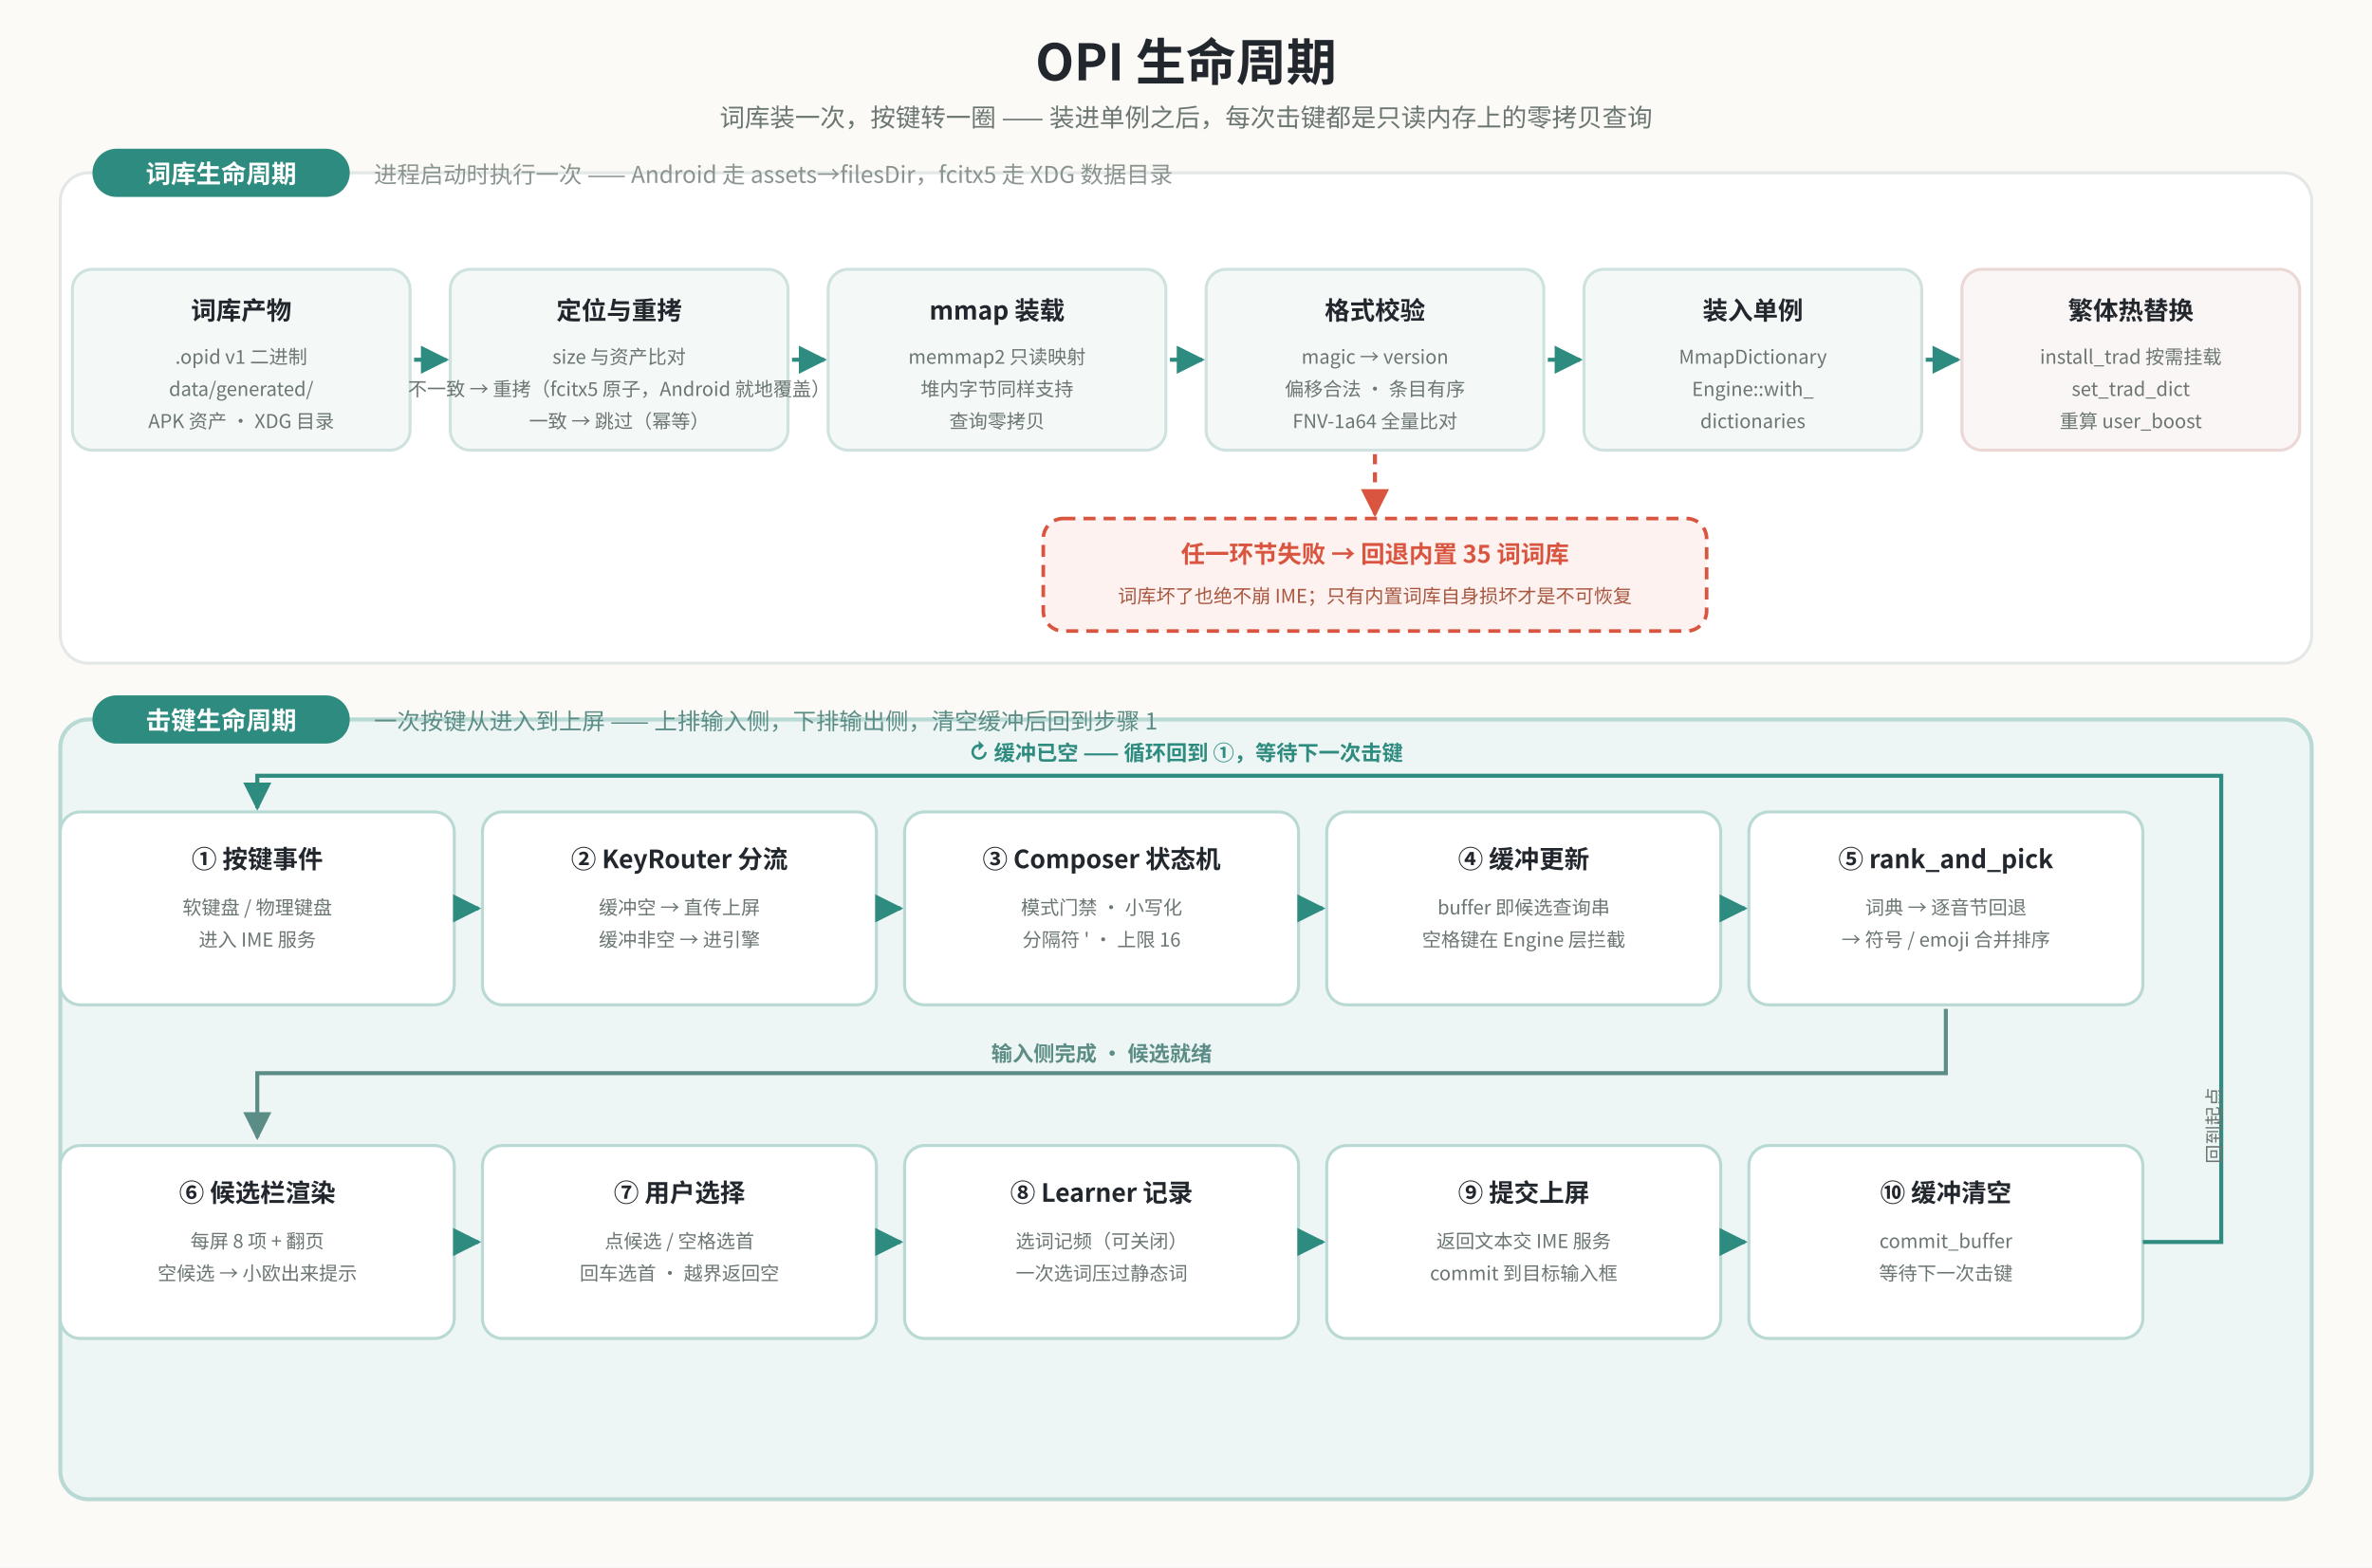
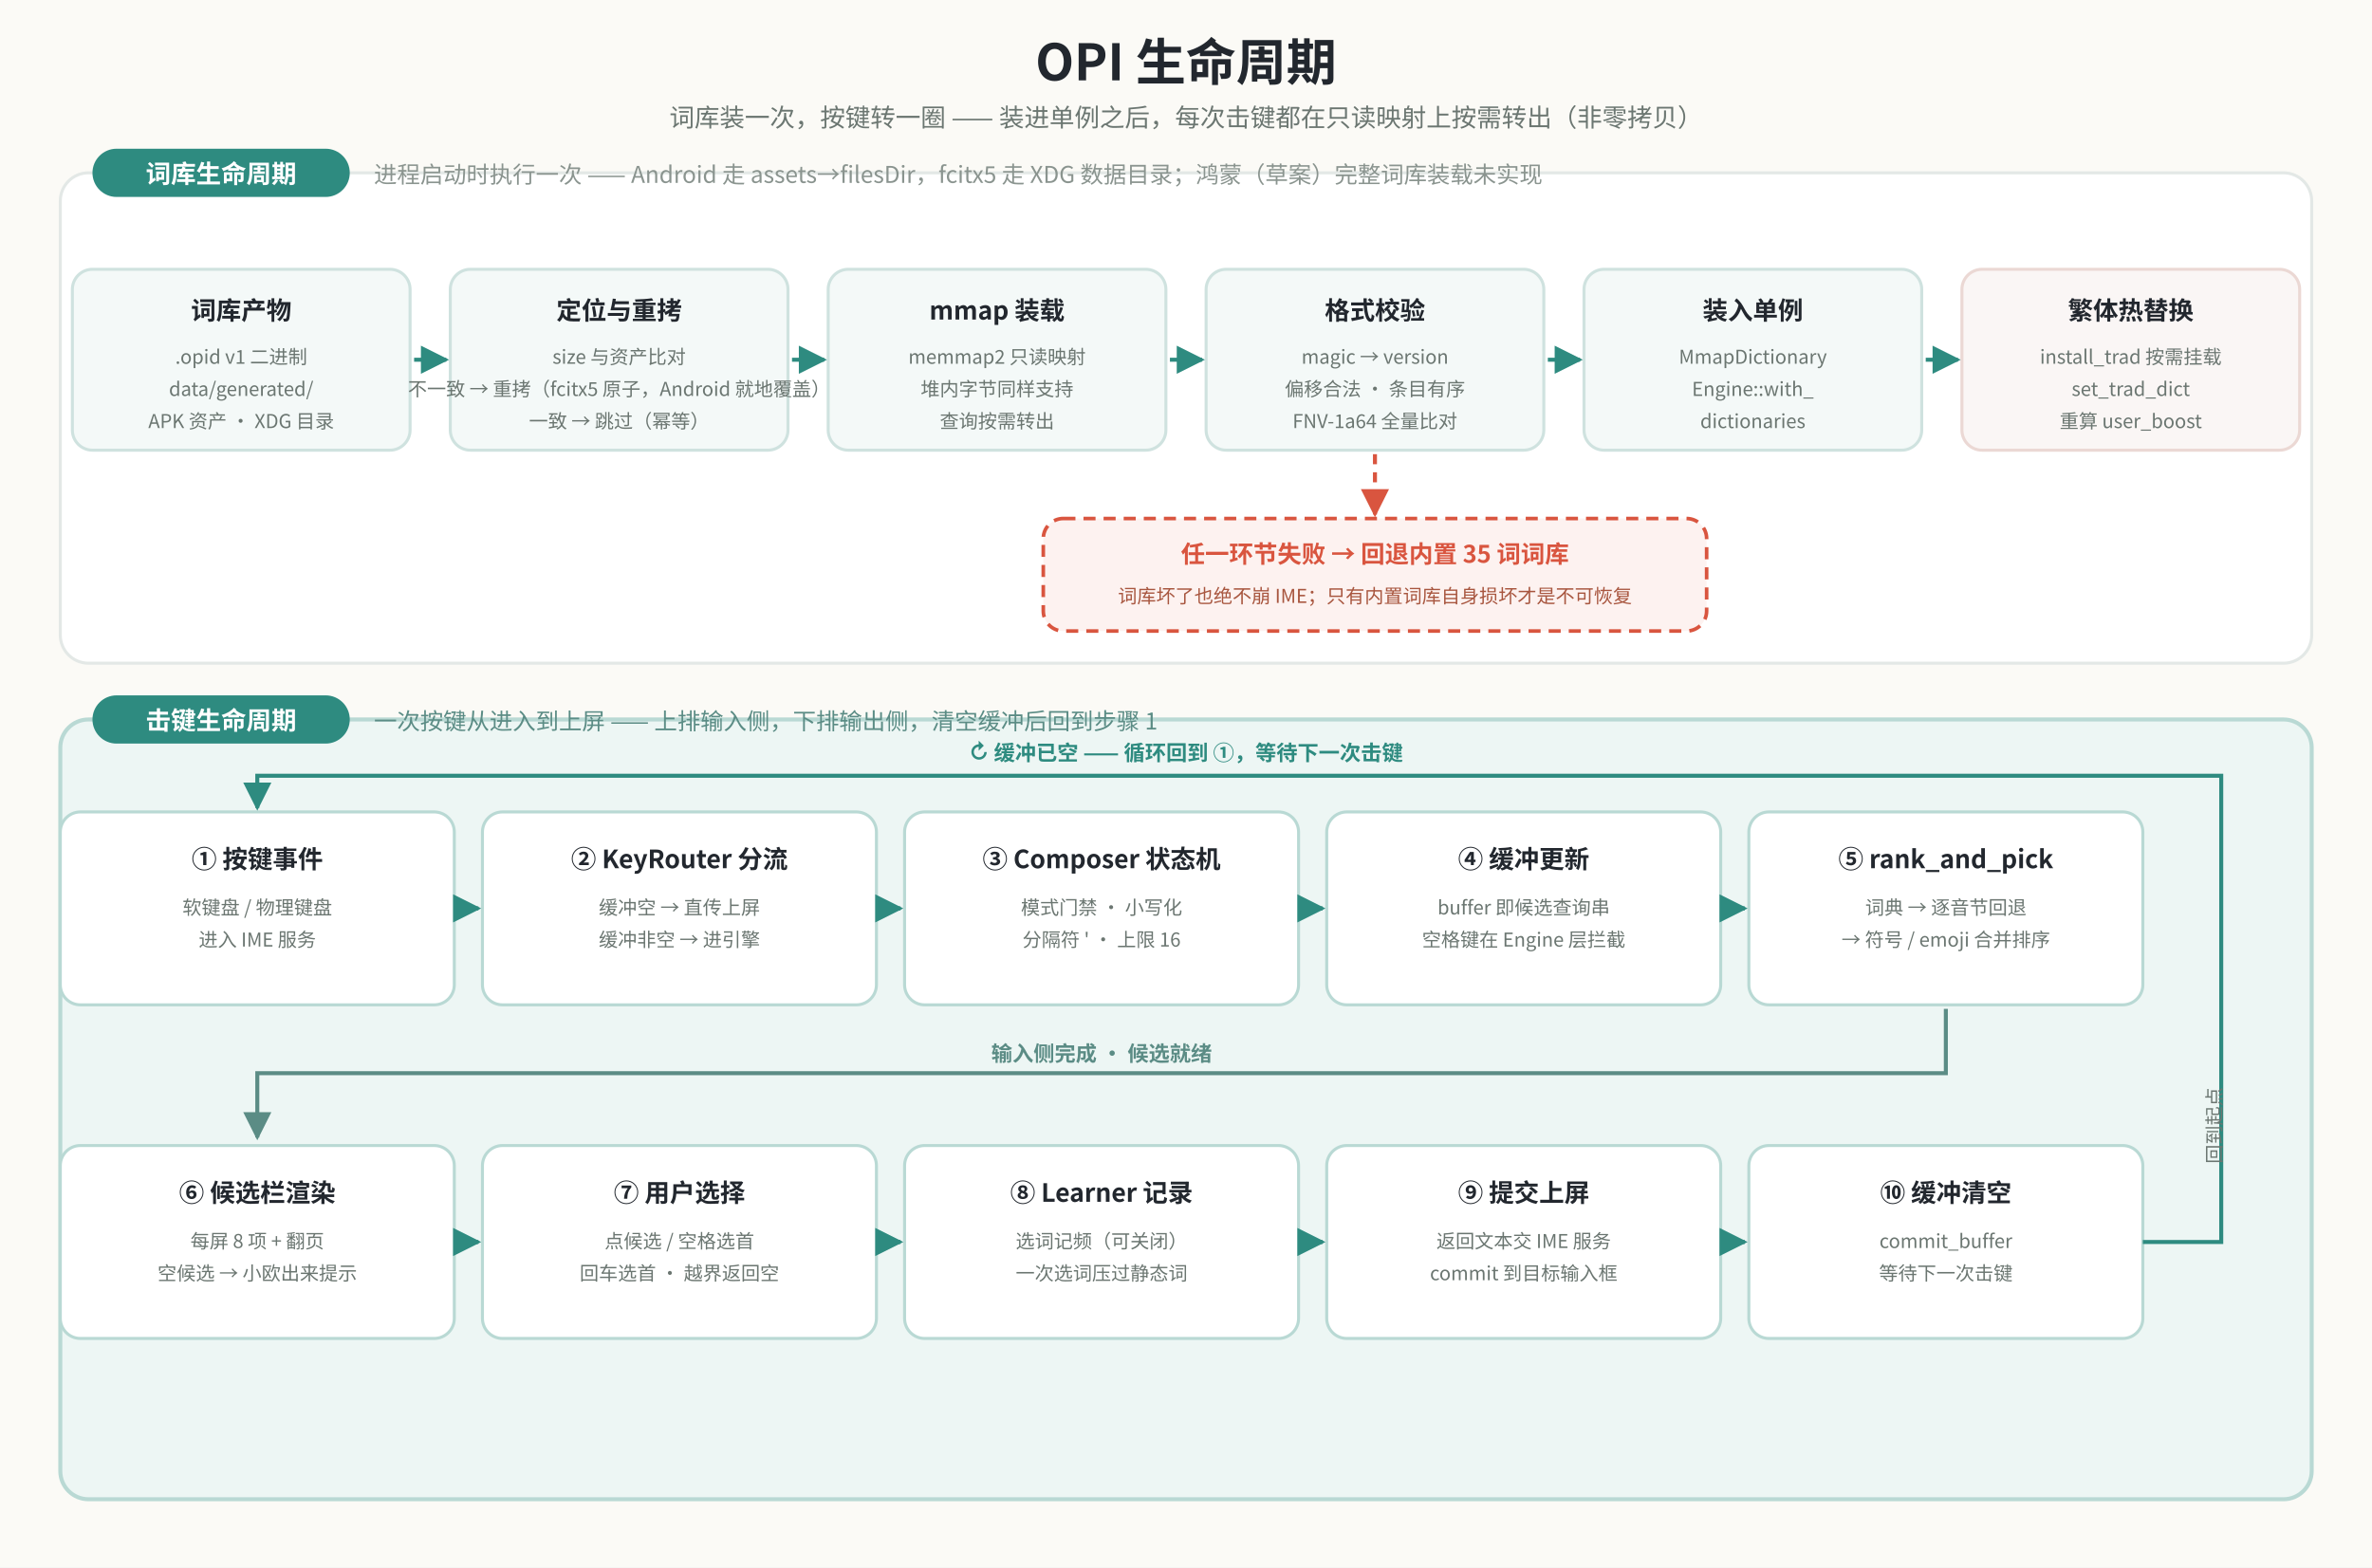
<svg xmlns="http://www.w3.org/2000/svg" viewBox="0 0 1180 780" width="1180" height="780" role="img" aria-labelledby="lcTitle lcDesc">
  <defs>
    <marker id="lcArw" viewBox="0 0 10 10" refX="9" refY="5" markerWidth="7" markerHeight="7" orient="auto-start-reverse">
      <path d="M0 0 L10 5 L0 10 z" fill="#2E8B80" />
    </marker>
    <marker id="lcArwR" viewBox="0 0 10 10" refX="9" refY="5" markerWidth="7" markerHeight="7" orient="auto-start-reverse">
      <path d="M0 0 L10 5 L0 10 z" fill="#D9553F" />
    </marker>
    <marker id="lcArwB" viewBox="0 0 10 10" refX="9" refY="5" markerWidth="7" markerHeight="7" orient="auto-start-reverse">
      <path d="M0 0 L10 5 L0 10 z" fill="#5B8C85" />
    </marker>
  </defs>
  <rect width="1180" height="780" fill="#FBFAF6" />
  <g font-family="'Noto Sans CJK SC','Source Han Sans SC','PingFang SC','Microsoft YaHei',-apple-system,'Segoe UI',sans-serif">
    <text x="590" y="40" text-anchor="middle" font-size="25" font-weight="700" fill="#22272E">OPI 生命周期</text>
-     <text x="590" y="63" text-anchor="middle" font-size="12.5" fill="#6B7671">词库装一次，按键转一圈 —— 装进单例之后，每次击键都是只读内存上的零拷贝查询</text>
+     <text x="590" y="63" text-anchor="middle" font-size="12.5" fill="#6B7671">词库装一次，按键转一圈 —— 装进单例之后，每次击键都在只读映射上按需转出（非零拷贝）</text>
    <rect x="30" y="86" width="1120" height="244" rx="14" fill="#FFFFFF" stroke="#E3E8E6" stroke-width="1.5" />
    <rect x="46" y="74" width="128" height="24" rx="12" fill="#2E8B80" />
    <text x="110" y="91" text-anchor="middle" font-size="12.5" font-weight="700" fill="#FFFFFF">词库生命周期</text>
-     <text x="186" y="91" font-size="11.5" fill="#8A948F">进程启动时执行一次 —— Android 走 assets→filesDir，fcitx5 走 XDG 数据目录</text>
+     <text x="186" y="91" font-size="11.5" fill="#8A948F">进程启动时执行一次 —— Android 走 assets→filesDir，fcitx5 走 XDG 数据目录；鸿蒙（草案）完整词库装载未实现</text>
    <g>
      <rect x="36" y="134" width="168" height="90" rx="10" fill="#F4F9F8" stroke="#CFE2DF" stroke-width="1.5" />
      <text x="120" y="159" text-anchor="middle" font-size="12.5" font-weight="700" fill="#22272E">词库产物</text>
      <text x="120" y="181" text-anchor="middle" font-size="9.5" fill="#6B7671">.opid v1 二进制</text>
      <text x="120" y="197" text-anchor="middle" font-size="9.5" fill="#6B7671">data/generated/</text>
      <text x="120" y="213" text-anchor="middle" font-size="9.5" fill="#6B7671">APK 资产 · XDG 目录</text>
    </g>
    <g>
      <rect x="224" y="134" width="168" height="90" rx="10" fill="#F4F9F8" stroke="#CFE2DF" stroke-width="1.5" />
      <text x="308" y="159" text-anchor="middle" font-size="12.5" font-weight="700" fill="#22272E">定位与重拷</text>
      <text x="308" y="181" text-anchor="middle" font-size="9.5" fill="#6B7671">size 与资产比对</text>
      <text x="308" y="197" text-anchor="middle" font-size="9.5" fill="#6B7671">不一致 → 重拷（fcitx5 原子，Android 就地覆盖）</text>
      <text x="308" y="213" text-anchor="middle" font-size="9.5" fill="#6B7671">一致 → 跳过（幂等）</text>
    </g>
    <g>
      <rect x="412" y="134" width="168" height="90" rx="10" fill="#F4F9F8" stroke="#CFE2DF" stroke-width="1.5" />
      <text x="496" y="159" text-anchor="middle" font-size="12.5" font-weight="700" fill="#22272E">mmap 装载</text>
      <text x="496" y="181" text-anchor="middle" font-size="9.5" fill="#6B7671">memmap2 只读映射</text>
      <text x="496" y="197" text-anchor="middle" font-size="9.5" fill="#6B7671">堆内字节同样支持</text>
-       <text x="496" y="213" text-anchor="middle" font-size="9.5" fill="#6B7671">查询零拷贝</text>
+       <text x="496" y="213" text-anchor="middle" font-size="9.5" fill="#6B7671">查询按需转出</text>
    </g>
    <g>
      <rect x="600" y="134" width="168" height="90" rx="10" fill="#F4F9F8" stroke="#CFE2DF" stroke-width="1.5" />
      <text x="684" y="159" text-anchor="middle" font-size="12.5" font-weight="700" fill="#22272E">格式校验</text>
      <text x="684" y="181" text-anchor="middle" font-size="9.5" fill="#6B7671">magic → version</text>
      <text x="684" y="197" text-anchor="middle" font-size="9.5" fill="#6B7671">偏移合法 · 条目有序</text>
      <text x="684" y="213" text-anchor="middle" font-size="9.5" fill="#6B7671">FNV-1a64 全量比对</text>
    </g>
    <g>
      <rect x="788" y="134" width="168" height="90" rx="10" fill="#F4F9F8" stroke="#CFE2DF" stroke-width="1.5" />
      <text x="872" y="159" text-anchor="middle" font-size="12.5" font-weight="700" fill="#22272E">装入单例</text>
      <text x="872" y="181" text-anchor="middle" font-size="9.5" fill="#6B7671">MmapDictionary</text>
      <text x="872" y="197" text-anchor="middle" font-size="9.5" fill="#6B7671">Engine::with_</text>
      <text x="872" y="213" text-anchor="middle" font-size="9.5" fill="#6B7671">dictionaries</text>
    </g>
    <g>
      <rect x="976" y="134" width="168" height="90" rx="10" fill="#FAF6F5" stroke="#EBD8D4" stroke-width="1.5" />
      <text x="1060" y="159" text-anchor="middle" font-size="12.5" font-weight="700" fill="#22272E">繁体热替换</text>
      <text x="1060" y="181" text-anchor="middle" font-size="9.5" fill="#6B7671">install_trad 按需挂载</text>
      <text x="1060" y="197" text-anchor="middle" font-size="9.5" fill="#6B7671">set_trad_dict</text>
      <text x="1060" y="213" text-anchor="middle" font-size="9.5" fill="#6B7671">重算 user_boost</text>
    </g>
    <g stroke="#2E8B80" stroke-width="2" marker-end="url(#lcArw)" fill="none">
      <path d="M206 179 L222 179" />
      <path d="M394 179 L410 179" />
      <path d="M582 179 L598 179" />
      <path d="M770 179 L786 179" />
      <path d="M958 179 L974 179" />
    </g>
    <path d="M684 226 L684 256" stroke="#D9553F" stroke-width="2" stroke-dasharray="5 4" marker-end="url(#lcArwR)" />
    <rect x="519" y="258" width="330" height="56" rx="10" fill="#FDF2F0" stroke="#D9553F" stroke-width="1.8" stroke-dasharray="6 4" />
    <text x="684" y="280" text-anchor="middle" font-size="12" font-weight="700" fill="#D9553F">任一环节失败 → 回退内置 35 词词库</text>
    <text x="684" y="300" text-anchor="middle" font-size="9.5" fill="#A8563F">词库坏了也绝不崩 IME；只有内置词库自身损坏才是不可恢复</text>
    <rect x="30" y="358" width="1120" height="388" rx="14" fill="#EDF6F4" stroke="#B9D9D4" stroke-width="2" />
    <rect x="46" y="346" width="128" height="24" rx="12" fill="#2E8B80" />
    <text x="110" y="363" text-anchor="middle" font-size="12.5" font-weight="700" fill="#FFFFFF">击键生命周期</text>
    <text x="186" y="363" font-size="11.5" fill="#5B8C85">一次按键从进入到上屏 —— 上排输入侧，下排输出侧，清空缓冲后回到步骤 1</text>
    <g>
      <rect x="30" y="404" width="196" height="96" rx="10" fill="#FFFFFF" stroke="#B9D9D4" stroke-width="1.5" />
      <text x="128" y="432" text-anchor="middle" font-size="12.5" font-weight="700" fill="#22272E">① 按键事件</text>
      <text x="128" y="455" text-anchor="middle" font-size="9.5" fill="#6B7671">软键盘 / 物理键盘</text>
      <text x="128" y="471" text-anchor="middle" font-size="9.5" fill="#6B7671">进入 IME 服务</text>
    </g>
    <g>
      <rect x="240" y="404" width="196" height="96" rx="10" fill="#FFFFFF" stroke="#B9D9D4" stroke-width="1.5" />
      <text x="338" y="432" text-anchor="middle" font-size="12.5" font-weight="700" fill="#22272E">② KeyRouter 分流</text>
      <text x="338" y="455" text-anchor="middle" font-size="9.5" fill="#6B7671">缓冲空 → 直传上屏</text>
      <text x="338" y="471" text-anchor="middle" font-size="9.5" fill="#6B7671">缓冲非空 → 进引擎</text>
    </g>
    <g>
      <rect x="450" y="404" width="196" height="96" rx="10" fill="#FFFFFF" stroke="#B9D9D4" stroke-width="1.5" />
      <text x="548" y="432" text-anchor="middle" font-size="12.5" font-weight="700" fill="#22272E">③ Composer 状态机</text>
      <text x="548" y="455" text-anchor="middle" font-size="9.5" fill="#6B7671">模式门禁 · 小写化</text>
      <text x="548" y="471" text-anchor="middle" font-size="9.5" fill="#6B7671">分隔符 ' · 上限 16</text>
    </g>
    <g>
      <rect x="660" y="404" width="196" height="96" rx="10" fill="#FFFFFF" stroke="#B9D9D4" stroke-width="1.5" />
      <text x="758" y="432" text-anchor="middle" font-size="12.5" font-weight="700" fill="#22272E">④ 缓冲更新</text>
      <text x="758" y="455" text-anchor="middle" font-size="9.5" fill="#6B7671">buffer 即候选查询串</text>
      <text x="758" y="471" text-anchor="middle" font-size="9.5" fill="#6B7671">空格键在 Engine 层拦截</text>
    </g>
    <g>
      <rect x="870" y="404" width="196" height="96" rx="10" fill="#FFFFFF" stroke="#B9D9D4" stroke-width="1.5" />
      <text x="968" y="432" text-anchor="middle" font-size="12.5" font-weight="700" fill="#22272E">⑤ rank_and_pick</text>
      <text x="968" y="455" text-anchor="middle" font-size="9.5" fill="#6B7671">词典 → 逐音节回退</text>
      <text x="968" y="471" text-anchor="middle" font-size="9.5" fill="#6B7671">→ 符号 / emoji 合并排序</text>
    </g>
    <g stroke="#2E8B80" stroke-width="2" marker-end="url(#lcArw)" fill="none">
      <path d="M228 452 L238 452" />
      <path d="M438 452 L448 452" />
      <path d="M648 452 L658 452" />
      <path d="M858 452 L868 452" />
    </g>
    <path d="M968 502 L968 534 L128 534 L128 566" stroke="#5B8C85" stroke-width="2" fill="none" marker-end="url(#lcArwB)" />
    <text x="548" y="528" text-anchor="middle" font-size="10.5" font-weight="700" fill="#5B8C85">输入侧完成 · 候选就绪</text>
    <g>
      <rect x="30" y="570" width="196" height="96" rx="10" fill="#FFFFFF" stroke="#B9D9D4" stroke-width="1.5" />
      <text x="128" y="598" text-anchor="middle" font-size="12.5" font-weight="700" fill="#22272E">⑥ 候选栏渲染</text>
      <text x="128" y="621" text-anchor="middle" font-size="9.5" fill="#6B7671">每屏 8 项 + 翻页</text>
      <text x="128" y="637" text-anchor="middle" font-size="9.5" fill="#6B7671">空候选 → 小欧出来提示</text>
    </g>
    <g>
      <rect x="240" y="570" width="196" height="96" rx="10" fill="#FFFFFF" stroke="#B9D9D4" stroke-width="1.5" />
      <text x="338" y="598" text-anchor="middle" font-size="12.5" font-weight="700" fill="#22272E">⑦ 用户选择</text>
      <text x="338" y="621" text-anchor="middle" font-size="9.5" fill="#6B7671">点候选 / 空格选首</text>
      <text x="338" y="637" text-anchor="middle" font-size="9.5" fill="#6B7671">回车选首 · 越界返回空</text>
    </g>
    <g>
      <rect x="450" y="570" width="196" height="96" rx="10" fill="#FFFFFF" stroke="#B9D9D4" stroke-width="1.5" />
      <text x="548" y="598" text-anchor="middle" font-size="12.5" font-weight="700" fill="#22272E">⑧ Learner 记录</text>
      <text x="548" y="621" text-anchor="middle" font-size="9.5" fill="#6B7671">选词记频（可关闭）</text>
      <text x="548" y="637" text-anchor="middle" font-size="9.5" fill="#6B7671">一次选词压过静态词</text>
    </g>
    <g>
      <rect x="660" y="570" width="196" height="96" rx="10" fill="#FFFFFF" stroke="#B9D9D4" stroke-width="1.5" />
      <text x="758" y="598" text-anchor="middle" font-size="12.5" font-weight="700" fill="#22272E">⑨ 提交上屏</text>
      <text x="758" y="621" text-anchor="middle" font-size="9.5" fill="#6B7671">返回文本交 IME 服务</text>
      <text x="758" y="637" text-anchor="middle" font-size="9.5" fill="#6B7671">commit 到目标输入框</text>
    </g>
    <g>
      <rect x="870" y="570" width="196" height="96" rx="10" fill="#FFFFFF" stroke="#B9D9D4" stroke-width="1.5" />
      <text x="968" y="598" text-anchor="middle" font-size="12.5" font-weight="700" fill="#22272E">⑩ 缓冲清空</text>
      <text x="968" y="621" text-anchor="middle" font-size="9.5" fill="#6B7671">commit_buffer</text>
      <text x="968" y="637" text-anchor="middle" font-size="9.5" fill="#6B7671">等待下一次击键</text>
    </g>
    <g stroke="#2E8B80" stroke-width="2" marker-end="url(#lcArw)" fill="none">
      <path d="M228 618 L238 618" />
      <path d="M438 618 L448 618" />
      <path d="M648 618 L658 618" />
      <path d="M858 618 L868 618" />
    </g>
    <path d="M1066 618 L1105 618 L1105 386 L128 386 L128 402" stroke="#2E8B80" stroke-width="2" fill="none" marker-end="url(#lcArw)" />
    <text x="590" y="378" text-anchor="middle" font-size="10.5" font-weight="700" fill="#2E8B80">↻ 缓冲已空 —— 循环回到 ①，等待下一次击键</text>
    <text x="1105" y="560" text-anchor="middle" font-size="9.5" fill="#6B7671" transform="rotate(-90 1105 560)">回到起点</text>
  </g>
</svg>
